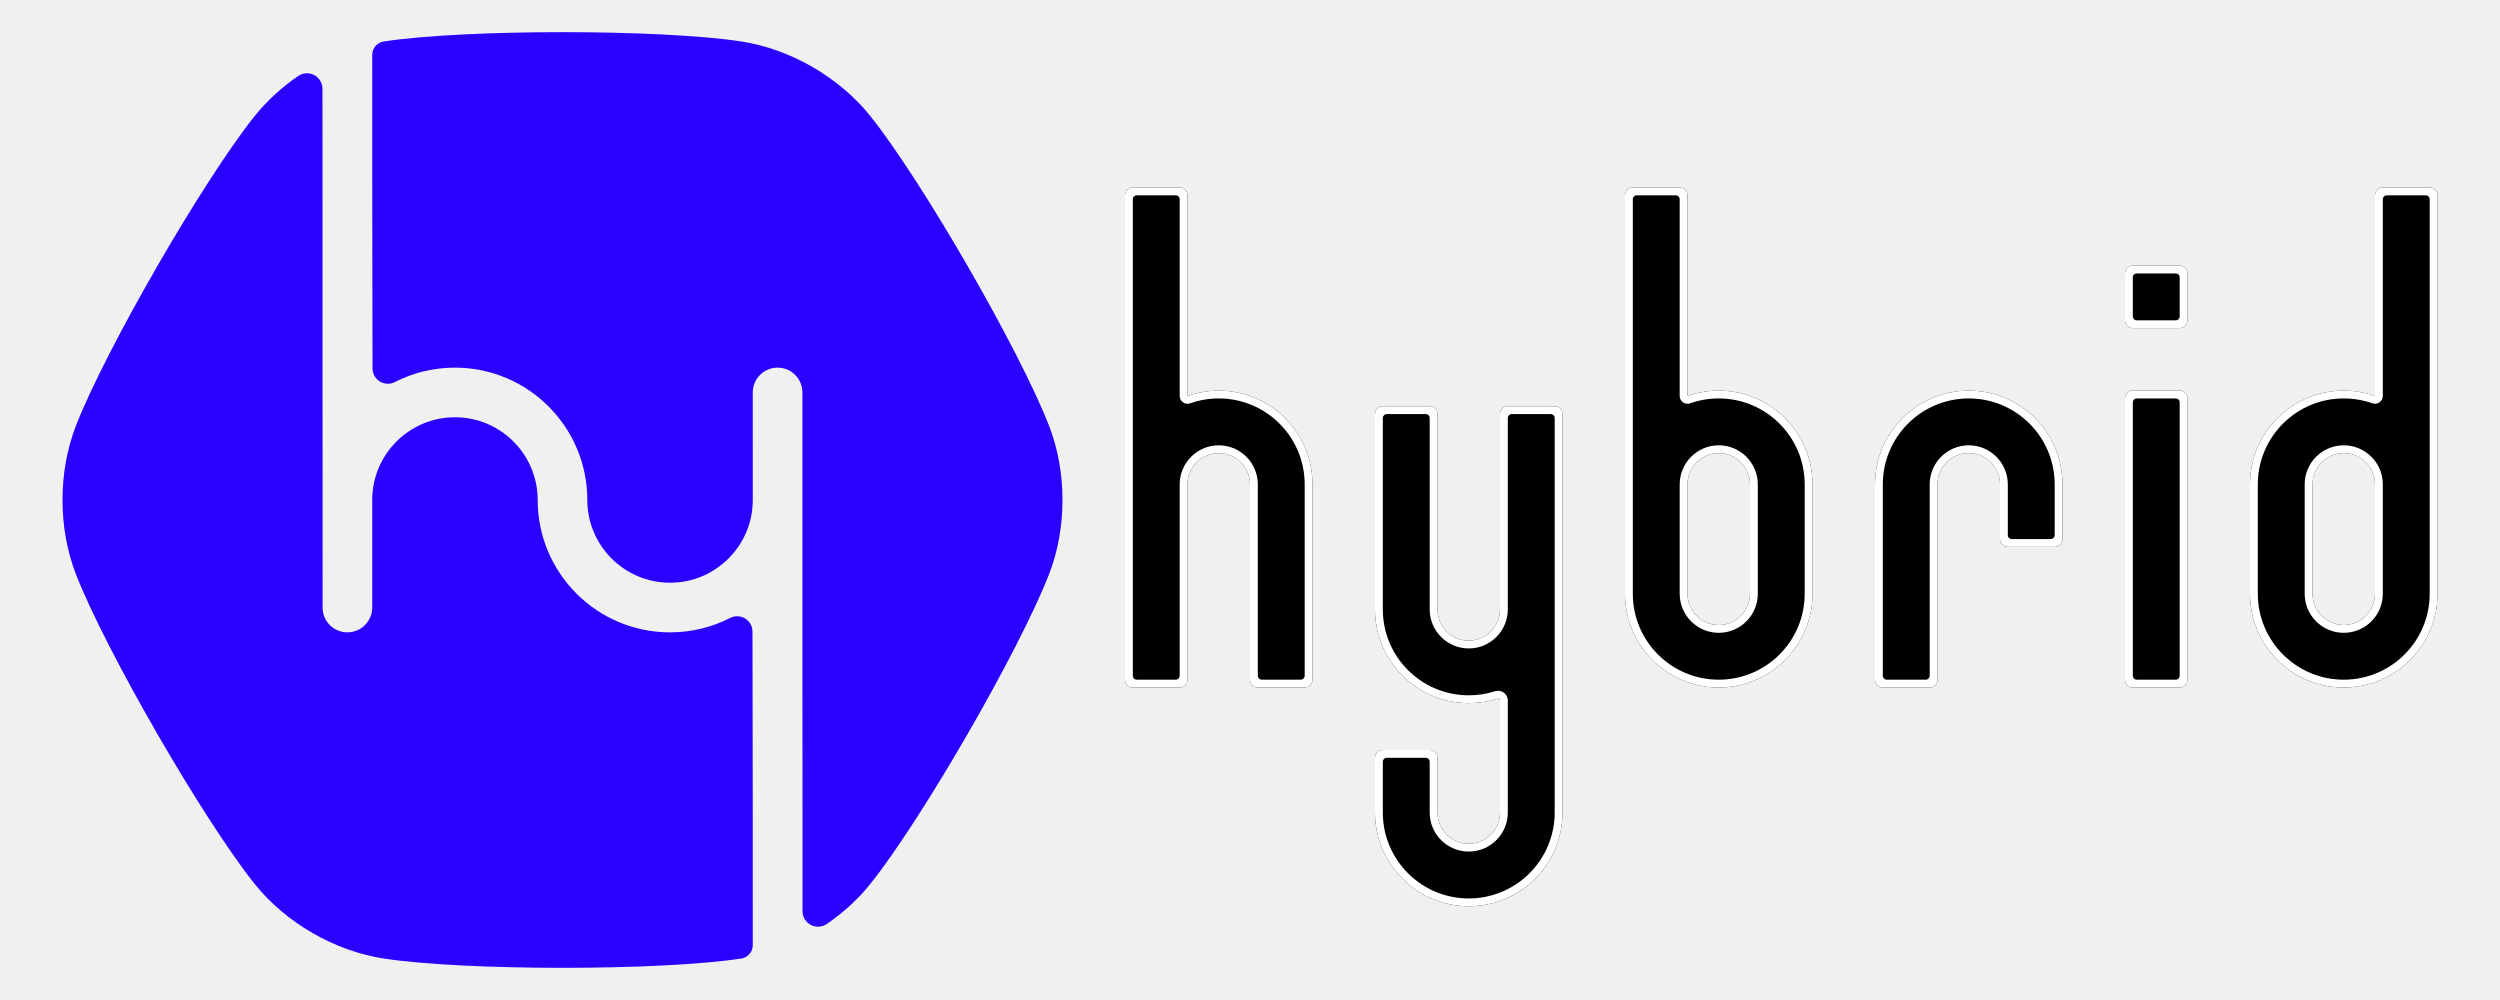
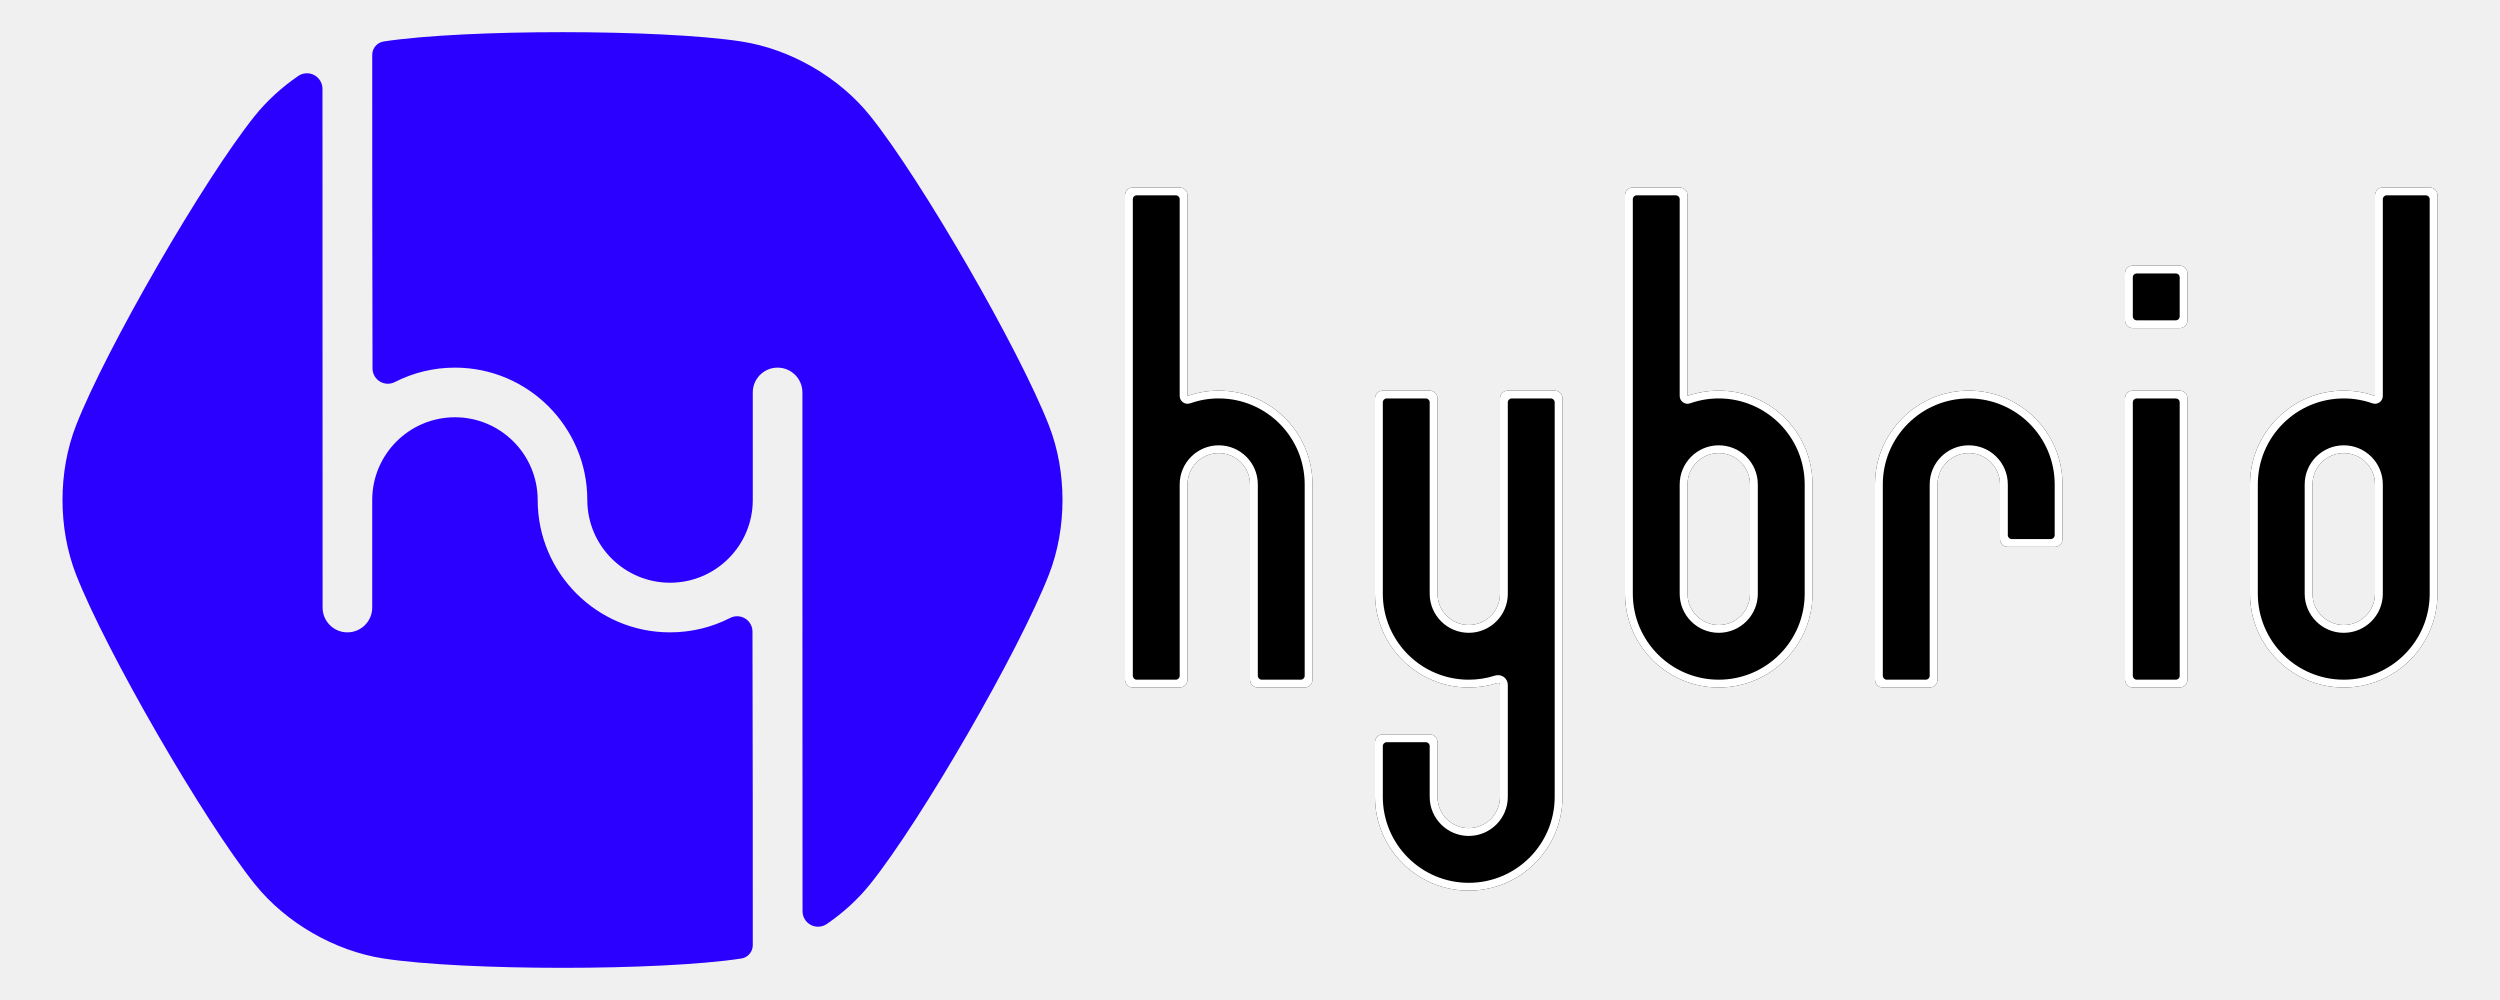
<svg xmlns="http://www.w3.org/2000/svg" width="100%" height="100%" viewBox="0 0 320 128" version="1.1" xml:space="preserve" style="fill-rule:evenodd;clip-rule:evenodd;stroke-linejoin:round;stroke-miterlimit:2;">
  <g transform="matrix(1.20959,-0.698359,0.698359,1.20959,-89.803,-42.1817)">
    <path d="M57.019,167.806C56.712,168.338 56.063,168.566 55.491,168.343C55.491,168.342 55.491,168.342 55.49,168.342C48.487,165.612 32.982,156.66 27.116,151.96C23.566,149.116 20.981,144.638 20.292,140.142C19.155,132.711 19.155,114.808 20.292,107.378C20.981,102.881 23.566,98.404 27.116,95.559C32.982,90.859 48.487,81.908 55.49,79.177C57.147,78.532 58.946,78.138 60.776,77.997C61.3,77.96 61.802,78.216 62.08,78.662C62.359,79.107 62.368,79.67 62.106,80.125C57.662,87.843 42.613,113.91 38.345,121.303C37.717,122.39 38.089,123.781 39.177,124.409C39.177,124.409 39.178,124.409 39.178,124.409C40.265,125.037 41.656,124.665 42.284,123.577C44.04,120.535 47.212,115.041 47.212,115.041C49.305,111.417 53.945,110.174 57.569,112.266C61.193,114.358 62.436,118.999 60.344,122.623C56.996,128.421 58.986,135.846 64.784,139.193C66.495,140.181 68.348,140.704 70.195,140.802C70.688,140.819 71.136,141.094 71.375,141.525C71.614,141.956 71.609,142.481 71.362,142.908C68.045,148.709 59.243,163.954 57.019,167.806ZM67.609,79.714C67.915,79.182 68.565,78.954 69.137,79.177C69.137,79.177 69.137,79.177 69.137,79.177C76.141,81.908 91.645,90.859 97.512,95.559C101.062,98.404 103.647,102.881 104.335,107.378C105.472,114.808 105.472,132.711 104.335,140.142C103.647,144.638 101.062,149.116 97.512,151.96C91.645,156.66 76.141,165.612 69.137,168.342C67.481,168.988 65.682,169.382 63.852,169.522C63.327,169.559 62.826,169.304 62.547,168.858C62.269,168.412 62.259,167.85 62.522,167.395C66.965,159.677 82.015,133.61 86.283,126.217C86.911,125.129 86.538,123.739 85.451,123.111C85.45,123.111 85.45,123.11 85.45,123.11C84.362,122.482 82.971,122.855 82.343,123.943C80.587,126.984 77.415,132.479 77.415,132.479C75.323,136.102 70.682,137.346 67.059,135.254C63.435,133.161 62.191,128.521 64.283,124.897C67.631,119.099 65.641,111.674 59.843,108.326C58.132,107.339 56.28,106.816 54.432,106.718C53.939,106.701 53.492,106.426 53.253,105.995C53.014,105.564 53.019,105.038 53.265,104.611C56.583,98.811 65.385,83.566 67.609,79.714Z" style="fill:rgb(43,0,255);" />
  </g>
  <g transform="matrix(1,0,0,1,100,-58)">
    <g transform="matrix(0.681119,0,0,2.67767,33.3373,38.9754)">
      <path d="M17.123,39.969C16.312,39.969 15.655,39.802 15.655,39.596C15.655,36.805 15.655,19.233 15.655,16.441C15.655,16.235 16.312,16.068 17.123,16.068C19.379,16.068 23.675,16.068 25.932,16.068C26.321,16.068 26.695,16.107 26.97,16.177C27.245,16.247 27.4,16.342 27.4,16.441C27.4,18.252 27.4,26.033 27.4,26.033C29.237,25.868 31.214,25.778 33.273,25.778C42.996,25.778 50.891,27.786 50.891,30.259L50.891,39.596C50.891,39.802 50.234,39.969 49.423,39.969L40.614,39.969C39.803,39.969 39.145,39.802 39.145,39.596C39.145,37.814 39.145,30.259 39.145,30.259C39.145,29.435 36.514,28.766 33.273,28.766C30.032,28.766 27.4,29.435 27.4,30.259L27.4,39.596C27.4,39.802 26.743,39.969 25.932,39.969L17.123,39.969Z" />
    </g>
    <g transform="matrix(0.681119,0,0,2.67767,33.3373,38.9754)">
      <path d="M17.123,39.969C16.312,39.969 15.655,39.802 15.655,39.596L15.655,16.441C15.655,16.235 16.312,16.068 17.123,16.068L25.932,16.068C26.321,16.068 26.695,16.107 26.97,16.177C27.245,16.247 27.4,16.342 27.4,16.441L27.4,26.033C29.237,25.868 31.214,25.778 33.273,25.778C42.996,25.778 50.891,27.786 50.891,30.259L50.891,39.596C50.891,39.802 50.234,39.969 49.423,39.969L40.614,39.969C39.803,39.969 39.145,39.802 39.145,39.596L39.145,30.259C39.145,29.435 36.514,28.766 33.273,28.766C30.032,28.766 27.4,29.435 27.4,30.259L27.4,39.596C27.4,39.802 26.743,39.969 25.932,39.969L17.123,39.969ZM17.123,39.409C17.123,39.459 17.2,39.506 17.338,39.541C17.476,39.576 17.662,39.596 17.857,39.596C19.516,39.596 23.539,39.596 25.198,39.596C25.603,39.596 25.932,39.512 25.932,39.409C25.932,38.093 25.932,30.259 25.932,30.259C25.932,29.229 29.221,28.392 33.273,28.392C37.324,28.392 40.614,29.229 40.614,30.259C40.614,30.259 40.614,38.093 40.614,39.409C40.614,39.512 40.942,39.596 41.348,39.596C43.007,39.596 47.03,39.596 48.689,39.596C49.094,39.596 49.423,39.512 49.423,39.409C49.423,38.093 49.423,30.259 49.423,30.259C49.423,27.992 42.186,26.151 33.273,26.151C31.386,26.151 29.574,26.234 27.89,26.385C27.441,26.426 26.942,26.408 26.553,26.338C26.163,26.268 25.932,26.155 25.932,26.033C25.932,26.033 25.932,17.965 25.932,16.628C25.932,16.525 25.603,16.441 25.198,16.441C23.539,16.441 19.516,16.441 17.857,16.441C17.662,16.441 17.476,16.461 17.338,16.496C17.2,16.531 17.123,16.579 17.123,16.628C17.123,18.699 17.123,37.338 17.123,39.409Z" style="fill:white;" />
    </g>
-     <g transform="matrix(-0.681119,0,0,-2.67767,110.663,217.025)">
+     <g transform="matrix(-0.681119,0,0,-2.67767,110.663,215.025)">
      <path d="M50.891,20.549C50.891,20.549 50.891,22.362 50.891,23.164C50.891,23.37 50.234,23.537 49.423,23.537L40.614,23.537C39.803,23.537 39.145,23.37 39.145,23.164C39.145,22.362 39.145,20.549 39.145,20.549C39.145,19.725 36.514,19.056 33.273,19.056C30.032,19.056 27.4,19.725 27.4,20.549L27.4,25.903C27.4,25.933 27.457,25.961 27.552,25.979C27.647,25.996 27.77,26.001 27.882,25.992C29.581,25.853 31.393,25.778 33.273,25.778C42.996,25.778 50.891,27.786 50.891,30.259L50.891,39.596C50.891,39.802 50.234,39.969 49.423,39.969L40.614,39.969C39.803,39.969 39.145,39.802 39.145,39.596L39.145,30.259C39.145,29.435 36.514,28.766 33.273,28.766C30.032,28.766 27.4,29.435 27.4,30.259L27.4,39.596C27.4,39.802 26.743,39.969 25.932,39.969L17.123,39.969C16.312,39.969 15.655,39.802 15.655,39.596L15.655,20.549C15.655,18.076 23.549,16.068 33.273,16.068C42.996,16.068 50.891,18.076 50.891,20.549Z" />
    </g>
-     <g transform="matrix(-0.681119,0,0,-2.67767,110.663,217.025)">
+     <g transform="matrix(-0.681119,0,0,-2.67767,110.663,215.025)">
      <path d="M50.891,20.549L50.891,23.164C50.891,23.37 50.234,23.537 49.423,23.537L40.614,23.537C39.803,23.537 39.145,23.37 39.145,23.164L39.145,20.549C39.145,19.725 36.514,19.056 33.273,19.056C30.032,19.056 27.4,19.725 27.4,20.549L27.4,25.903C27.4,25.933 27.457,25.961 27.552,25.979C27.647,25.996 27.77,26.001 27.882,25.992C29.581,25.853 31.393,25.778 33.273,25.778C42.996,25.778 50.891,27.786 50.891,30.259L50.891,39.596C50.891,39.802 50.234,39.969 49.423,39.969L40.614,39.969C39.803,39.969 39.145,39.802 39.145,39.596L39.145,30.259C39.145,29.435 36.514,28.766 33.273,28.766C30.032,28.766 27.4,29.435 27.4,30.259L27.4,39.596C27.4,39.802 26.743,39.969 25.932,39.969L17.123,39.969C16.312,39.969 15.655,39.802 15.655,39.596L15.655,20.549C15.655,18.076 23.549,16.068 33.273,16.068C42.996,16.068 50.891,18.076 50.891,20.549ZM48.689,39.596C49.094,39.596 49.423,39.512 49.423,39.409C49.423,38.093 49.423,30.259 49.423,30.259C49.423,27.992 42.186,26.151 33.273,26.151C31.552,26.151 29.893,26.22 28.339,26.347L27.913,26.368L27.485,26.364L27.072,26.335L26.693,26.282L26.373,26.207L26.134,26.116L25.985,26.014L25.932,25.904L25.932,25.903L25.932,20.549C25.932,19.519 29.221,18.682 33.273,18.682C37.324,18.682 40.614,19.519 40.614,20.549C40.614,20.549 40.614,22.379 40.614,22.977C40.614,23.08 40.942,23.164 41.348,23.164C43.007,23.164 47.03,23.164 48.689,23.164C49.094,23.164 49.423,23.08 49.423,22.977C49.423,22.379 49.423,20.549 49.423,20.549C49.423,18.282 42.186,16.441 33.273,16.441C24.359,16.441 17.123,18.282 17.123,20.549C17.123,20.549 17.123,37.439 17.123,39.409C17.123,39.512 17.452,39.596 17.857,39.596C19.516,39.596 23.539,39.596 25.198,39.596C25.603,39.596 25.932,39.512 25.932,39.409C25.932,38.093 25.932,30.259 25.932,30.259C25.932,29.229 29.221,28.392 33.273,28.392C37.324,28.392 40.614,29.229 40.614,30.259C40.614,30.259 40.614,38.093 40.614,39.409C40.614,39.512 40.942,39.596 41.348,39.596C43.007,39.596 47.03,39.596 48.689,39.596Z" style="fill:white;" />
    </g>
    <g transform="matrix(0.681119,0,0,2.17561,97.3373,47.0425)">
      <path d="M15.655,39.969L15.655,16.528C15.655,16.274 16.312,16.068 17.123,16.068C19.379,16.068 23.675,16.068 25.932,16.068C26.321,16.068 26.695,16.116 26.97,16.203C27.245,16.289 27.4,16.406 27.4,16.528C27.4,18.756 27.4,28.333 27.4,28.333C29.237,28.129 31.214,28.019 33.273,28.019C42.996,28.019 50.891,30.49 50.891,33.534L50.891,39.969C50.891,43.014 42.996,45.485 33.273,45.485C23.549,45.485 15.655,43.014 15.655,39.969ZM39.145,33.534C39.145,32.52 36.514,31.696 33.273,31.696C30.032,31.696 27.4,32.52 27.4,33.534L27.4,39.969C27.4,40.984 30.032,41.808 33.273,41.808C36.514,41.808 39.145,40.984 39.145,39.969L39.145,33.534Z" />
    </g>
    <g transform="matrix(0.681119,0,0,2.17561,97.3373,47.0425)">
      <path d="M15.655,39.969L15.655,16.528C15.655,16.274 16.312,16.068 17.123,16.068L25.932,16.068C26.321,16.068 26.695,16.116 26.97,16.203C27.245,16.289 27.4,16.406 27.4,16.528L27.4,28.333C29.237,28.129 31.214,28.019 33.273,28.019C42.996,28.019 50.891,30.49 50.891,33.534L50.891,39.969C50.891,43.014 42.996,45.485 33.273,45.485C23.549,45.485 15.655,43.014 15.655,39.969ZM25.932,16.757C25.932,16.63 25.603,16.528 25.198,16.528C23.539,16.528 19.516,16.528 17.857,16.528C17.452,16.528 17.123,16.63 17.123,16.757C17.123,19.182 17.123,39.969 17.123,39.969C17.123,42.76 24.359,45.025 33.273,45.025C42.186,45.025 49.423,42.76 49.423,39.969L49.423,33.534C49.423,30.744 42.186,28.478 33.273,28.478C31.386,28.478 29.574,28.58 27.89,28.766C27.441,28.816 26.942,28.794 26.553,28.708C26.163,28.622 25.932,28.482 25.932,28.333C25.932,28.333 25.932,18.403 25.932,16.757ZM40.614,33.534L40.614,39.969C40.614,41.238 37.324,42.268 33.273,42.268C29.221,42.268 25.932,41.238 25.932,39.969L25.932,33.534C25.932,32.266 29.221,31.236 33.273,31.236C37.324,31.236 40.614,32.266 40.614,33.534ZM39.145,33.534C39.145,32.52 36.514,31.696 33.273,31.696C30.032,31.696 27.4,32.52 27.4,33.534L27.4,39.969C27.4,40.984 30.032,41.808 33.273,41.808C36.514,41.808 39.145,40.984 39.145,39.969L39.145,33.534Z" style="fill:white;" />
    </g>
    <g transform="matrix(1,0,0,1,96,-14)">
      <path d="M44,134C44,127.377 49.377,122 56,122C62.623,122 68,127.377 68,134L68,141C68,141.552 67.552,142 67,142L61,142C60.448,142 60,141.552 60,141C60,138.854 60,134 60,134C60,131.792 58.208,130 56,130C53.792,130 52,131.792 52,134L52,159C52,159.552 51.552,160 51,160C49.463,160 46.537,160 45,160C44.448,160 44,159.552 44,159C44,154.228 44,134 44,134Z" />
    </g>
    <g transform="matrix(1,0,0,1,96,-14)">
      <path d="M44,134C44,127.377 49.377,122 56,122C62.623,122 68,127.377 68,134L68,141C68,141.552 67.552,142 67,142L61,142C60.448,142 60,141.552 60,141L60,134C60,131.792 58.208,130 56,130C53.792,130 52,131.792 52,134L52,159C52,159.552 51.552,160 51,160L45,160C44.448,160 44,159.552 44,159L44,134ZM50.5,159C50.776,159 51,158.776 51,158.5C51,154.975 51,134 51,134C51,131.24 53.24,129 56,129C58.76,129 61,131.24 61,134C61,134 61,138.899 61,140.5C61,140.776 61.224,141 61.5,141C62.63,141 65.37,141 66.5,141C66.776,141 67,140.776 67,140.5C67,138.899 67,134 67,134C67,127.929 62.071,123 56,123C49.929,123 45,127.929 45,134C45,134 45,154.975 45,158.5C45,158.776 45.224,159 45.5,159C46.63,159 49.37,159 50.5,159Z" style="fill:white;" />
    </g>
    <g transform="matrix(0.681119,0,0,1.58987,161.337,82.4541)">
      <path d="M25.932,16.068C26.743,16.068 27.4,16.35 27.4,16.697C27.4,20.068 27.4,35.969 27.4,39.34C27.4,39.688 26.743,39.969 25.932,39.969C23.675,39.969 19.379,39.969 17.123,39.969C16.312,39.969 15.655,39.688 15.655,39.34C15.655,35.969 15.655,20.068 15.655,16.697C15.655,16.35 16.312,16.068 17.123,16.068C19.379,16.068 23.675,16.068 25.932,16.068ZM25.932,6.004C26.743,6.004 27.4,6.286 27.4,6.633L27.4,10.407C27.4,10.754 26.743,11.036 25.932,11.036L17.123,11.036C16.312,11.036 15.655,10.754 15.655,10.407L15.655,6.633C15.655,6.286 16.312,6.004 17.123,6.004L25.932,6.004Z" />
    </g>
    <g transform="matrix(0.681119,0,0,1.58987,161.337,82.4541)">
      <path d="M25.932,16.068C26.743,16.068 27.4,16.35 27.4,16.697L27.4,39.34C27.4,39.688 26.743,39.969 25.932,39.969L17.123,39.969C16.312,39.969 15.655,39.688 15.655,39.34L15.655,16.697C15.655,16.35 16.312,16.068 17.123,16.068L25.932,16.068ZM17.857,16.697C17.662,16.697 17.476,16.73 17.338,16.789C17.2,16.848 17.123,16.928 17.123,17.011C17.123,19.538 17.123,36.499 17.123,39.026C17.123,39.109 17.2,39.189 17.338,39.248C17.476,39.307 17.662,39.34 17.857,39.34C19.516,39.34 23.539,39.34 25.198,39.34C25.393,39.34 25.579,39.307 25.717,39.248C25.855,39.189 25.932,39.109 25.932,39.026C25.932,36.499 25.932,19.538 25.932,17.011C25.932,16.928 25.855,16.848 25.717,16.789C25.579,16.73 25.392,16.697 25.198,16.697C23.539,16.697 19.516,16.697 17.857,16.697ZM25.932,6.004C26.743,6.004 27.4,6.286 27.4,6.633L27.4,10.407C27.4,10.754 26.743,11.036 25.932,11.036L17.123,11.036C16.312,11.036 15.655,10.754 15.655,10.407L15.655,6.633C15.655,6.286 16.312,6.004 17.123,6.004L25.932,6.004ZM17.857,6.633C17.662,6.633 17.476,6.666 17.338,6.725C17.2,6.784 17.123,6.864 17.123,6.948C17.123,7.658 17.123,9.382 17.123,10.093C17.123,10.176 17.2,10.256 17.338,10.315C17.476,10.374 17.662,10.407 17.857,10.407C19.516,10.407 23.539,10.407 25.198,10.407C25.392,10.407 25.579,10.374 25.717,10.315C25.855,10.256 25.932,10.176 25.932,10.093C25.932,9.382 25.932,7.658 25.932,6.948C25.932,6.864 25.855,6.784 25.717,6.725C25.579,6.666 25.392,6.633 25.198,6.633C23.539,6.633 19.516,6.633 17.857,6.633Z" style="fill:white;" />
    </g>
    <g transform="matrix(-0.681119,0,0,2.17561,222.663,47.0425)">
      <path d="M15.655,39.969L15.655,16.528C15.655,16.274 16.312,16.068 17.123,16.068C19.379,16.068 23.675,16.068 25.932,16.068C26.321,16.068 26.695,16.116 26.97,16.203C27.245,16.289 27.4,16.406 27.4,16.528C27.4,18.756 27.4,28.333 27.4,28.333C29.237,28.129 31.214,28.019 33.273,28.019C42.996,28.019 50.891,30.49 50.891,33.534L50.891,39.969C50.891,43.014 42.996,45.485 33.273,45.485C23.549,45.485 15.655,43.014 15.655,39.969ZM39.145,33.534C39.145,32.52 36.514,31.696 33.273,31.696C30.032,31.696 27.4,32.52 27.4,33.534L27.4,39.969C27.4,40.984 30.032,41.808 33.273,41.808C36.514,41.808 39.145,40.984 39.145,39.969L39.145,33.534Z" />
    </g>
    <g transform="matrix(-0.681119,0,0,2.17561,222.663,47.0425)">
      <path d="M15.655,39.969C15.655,43.014 23.549,45.485 33.273,45.485C42.996,45.485 50.891,43.014 50.891,39.969L50.891,33.534C50.891,30.49 42.996,28.019 33.273,28.019C31.214,28.019 29.237,28.129 27.4,28.333L27.4,16.528C27.4,16.406 27.245,16.289 26.97,16.203C26.695,16.116 26.321,16.068 25.932,16.068L17.123,16.068C16.312,16.068 15.655,16.274 15.655,16.528L15.655,39.969ZM25.198,16.528C25.603,16.528 25.932,16.63 25.932,16.757C25.932,18.403 25.932,28.333 25.932,28.333C25.932,28.482 26.163,28.622 26.553,28.708C26.942,28.794 27.441,28.816 27.89,28.766C29.574,28.58 31.386,28.478 33.273,28.478C42.186,28.478 49.423,30.744 49.423,33.534L49.423,39.969C49.423,42.76 42.186,45.025 33.273,45.025C24.359,45.025 17.123,42.76 17.123,39.969C17.123,39.969 17.123,19.182 17.123,16.757C17.123,16.63 17.452,16.528 17.857,16.528C19.516,16.528 23.539,16.528 25.198,16.528ZM40.614,33.534C40.614,32.266 37.324,31.236 33.273,31.236C29.221,31.236 25.932,32.266 25.932,33.534L25.932,39.969C25.932,41.238 29.221,42.268 33.273,42.268C37.324,42.268 40.614,41.238 40.614,39.969L40.614,33.534ZM39.145,33.534L39.145,39.969C39.145,40.984 36.514,41.808 33.273,41.808C30.032,41.808 27.4,40.984 27.4,39.969L27.4,33.534C27.4,32.52 30.032,31.696 33.273,31.696C36.514,31.696 39.145,32.52 39.145,33.534Z" style="fill:white;" />
    </g>
  </g>
</svg>
